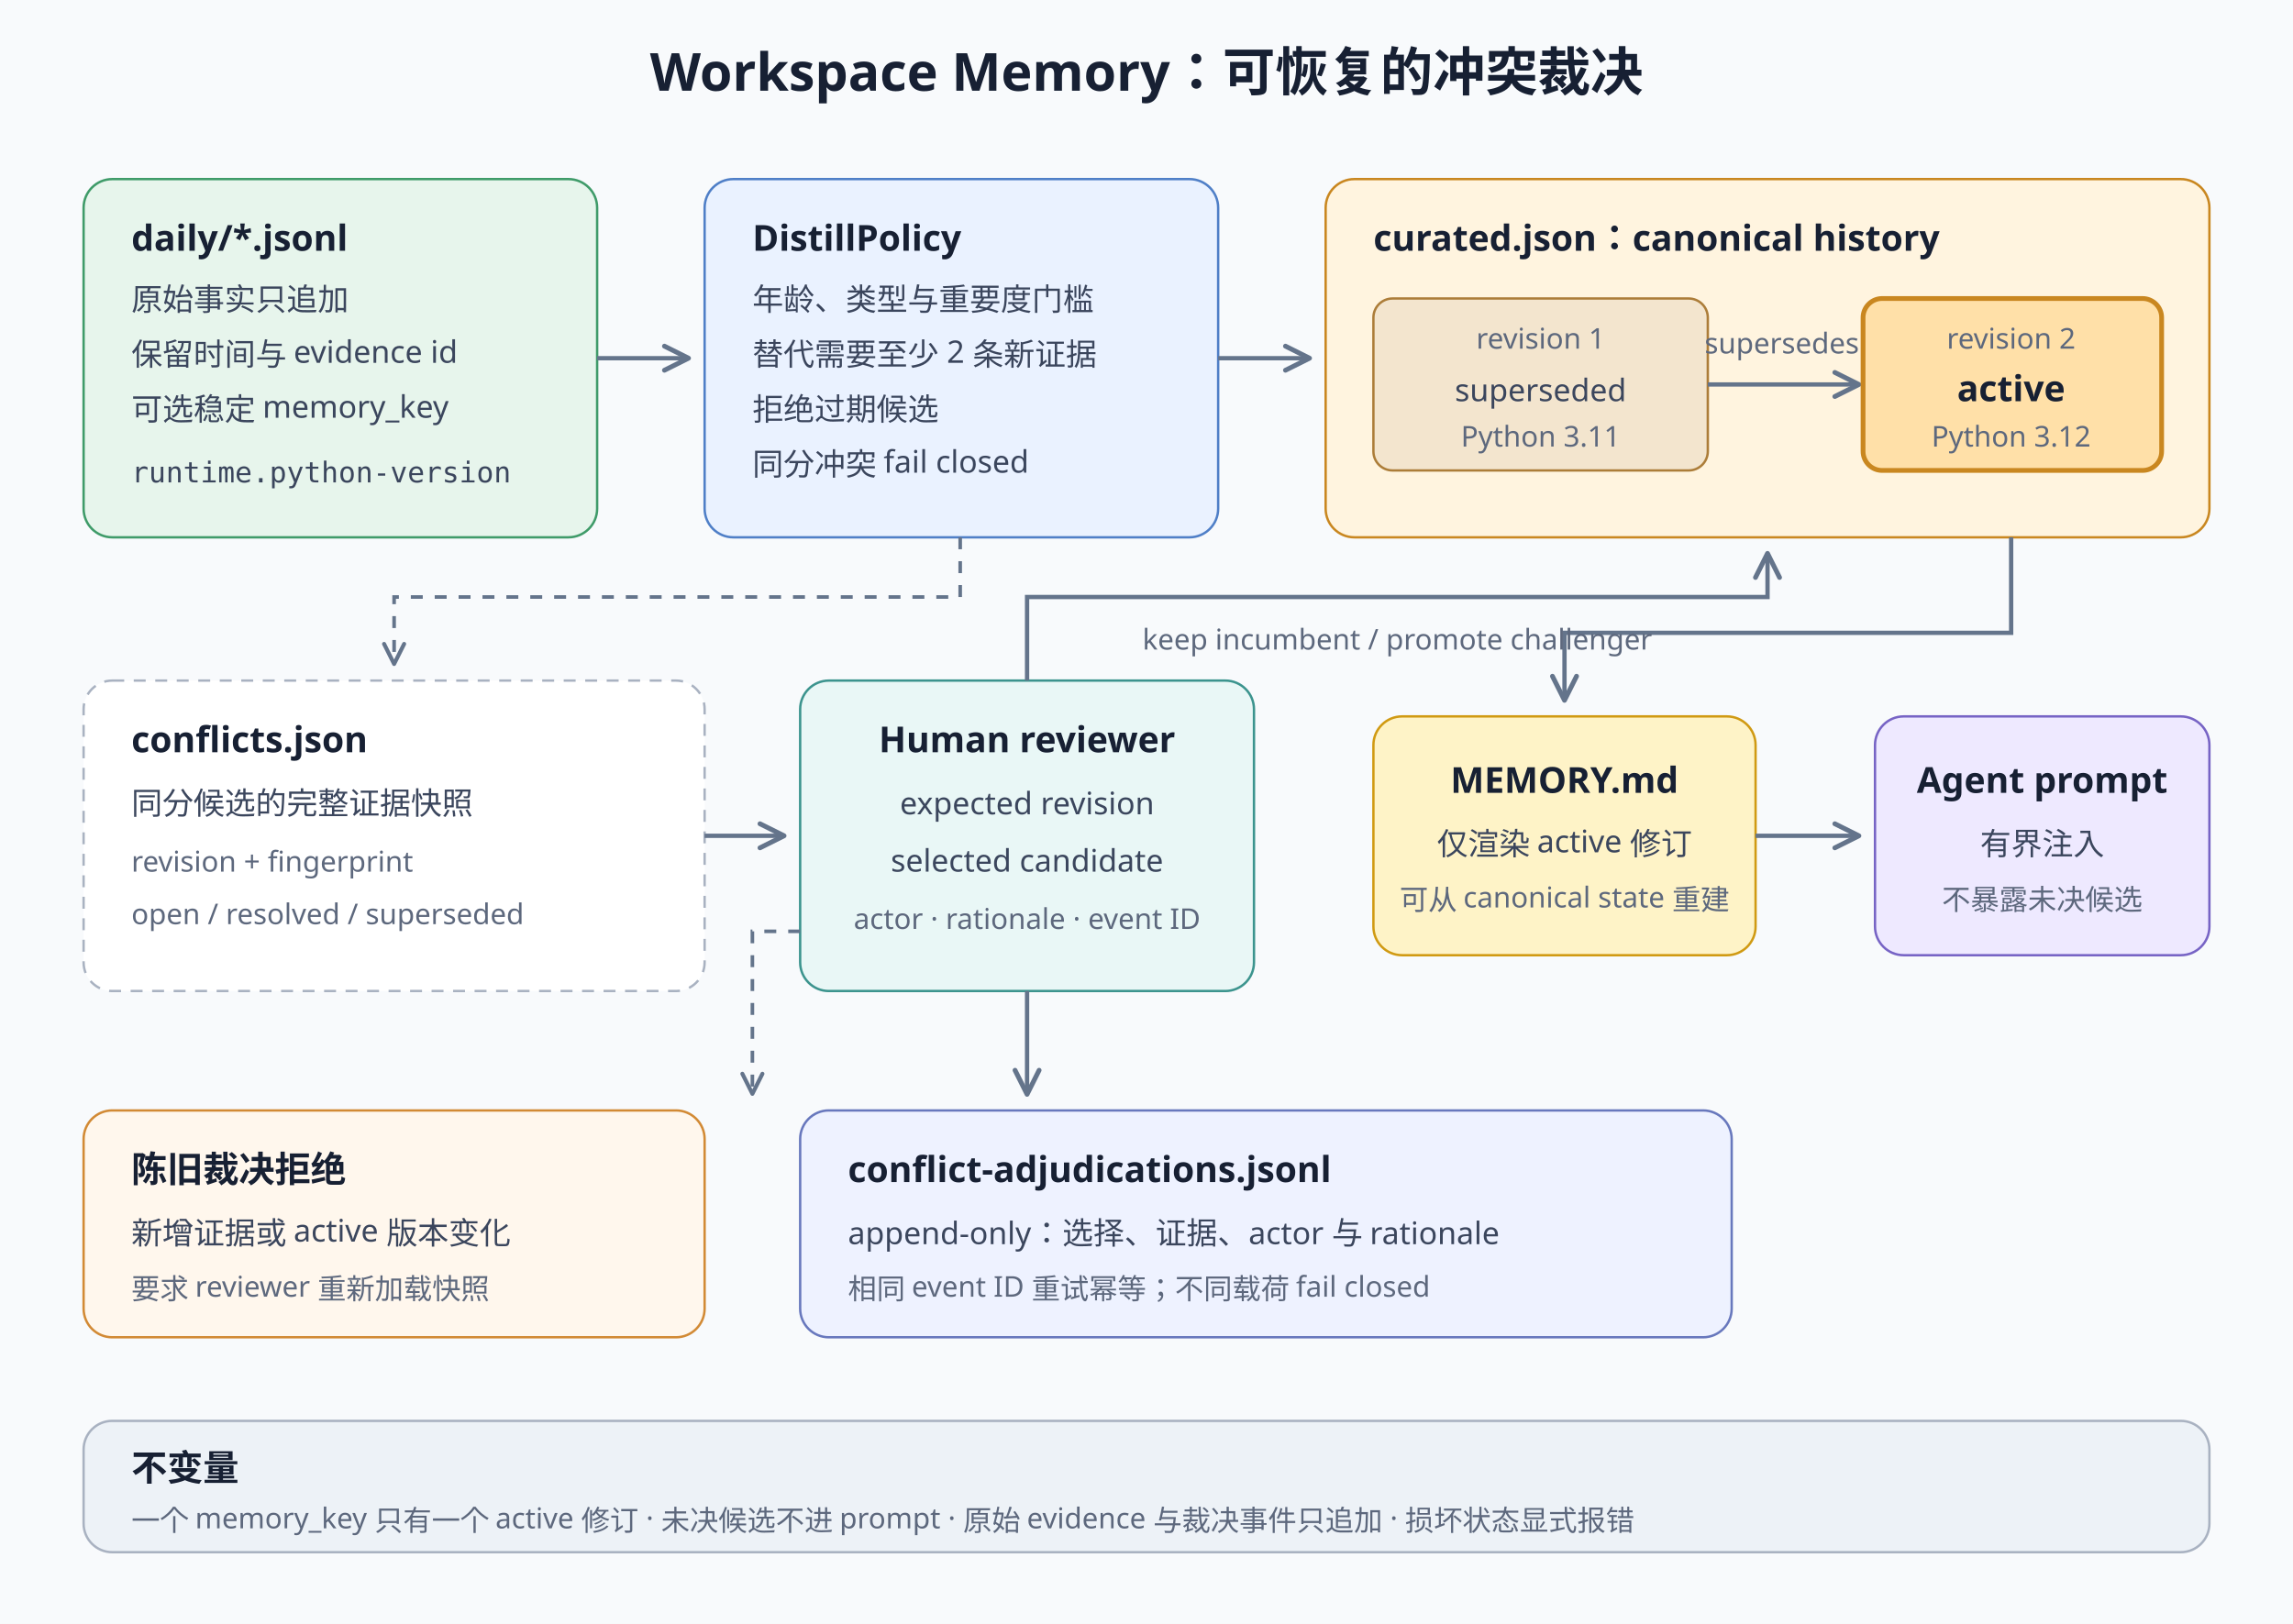
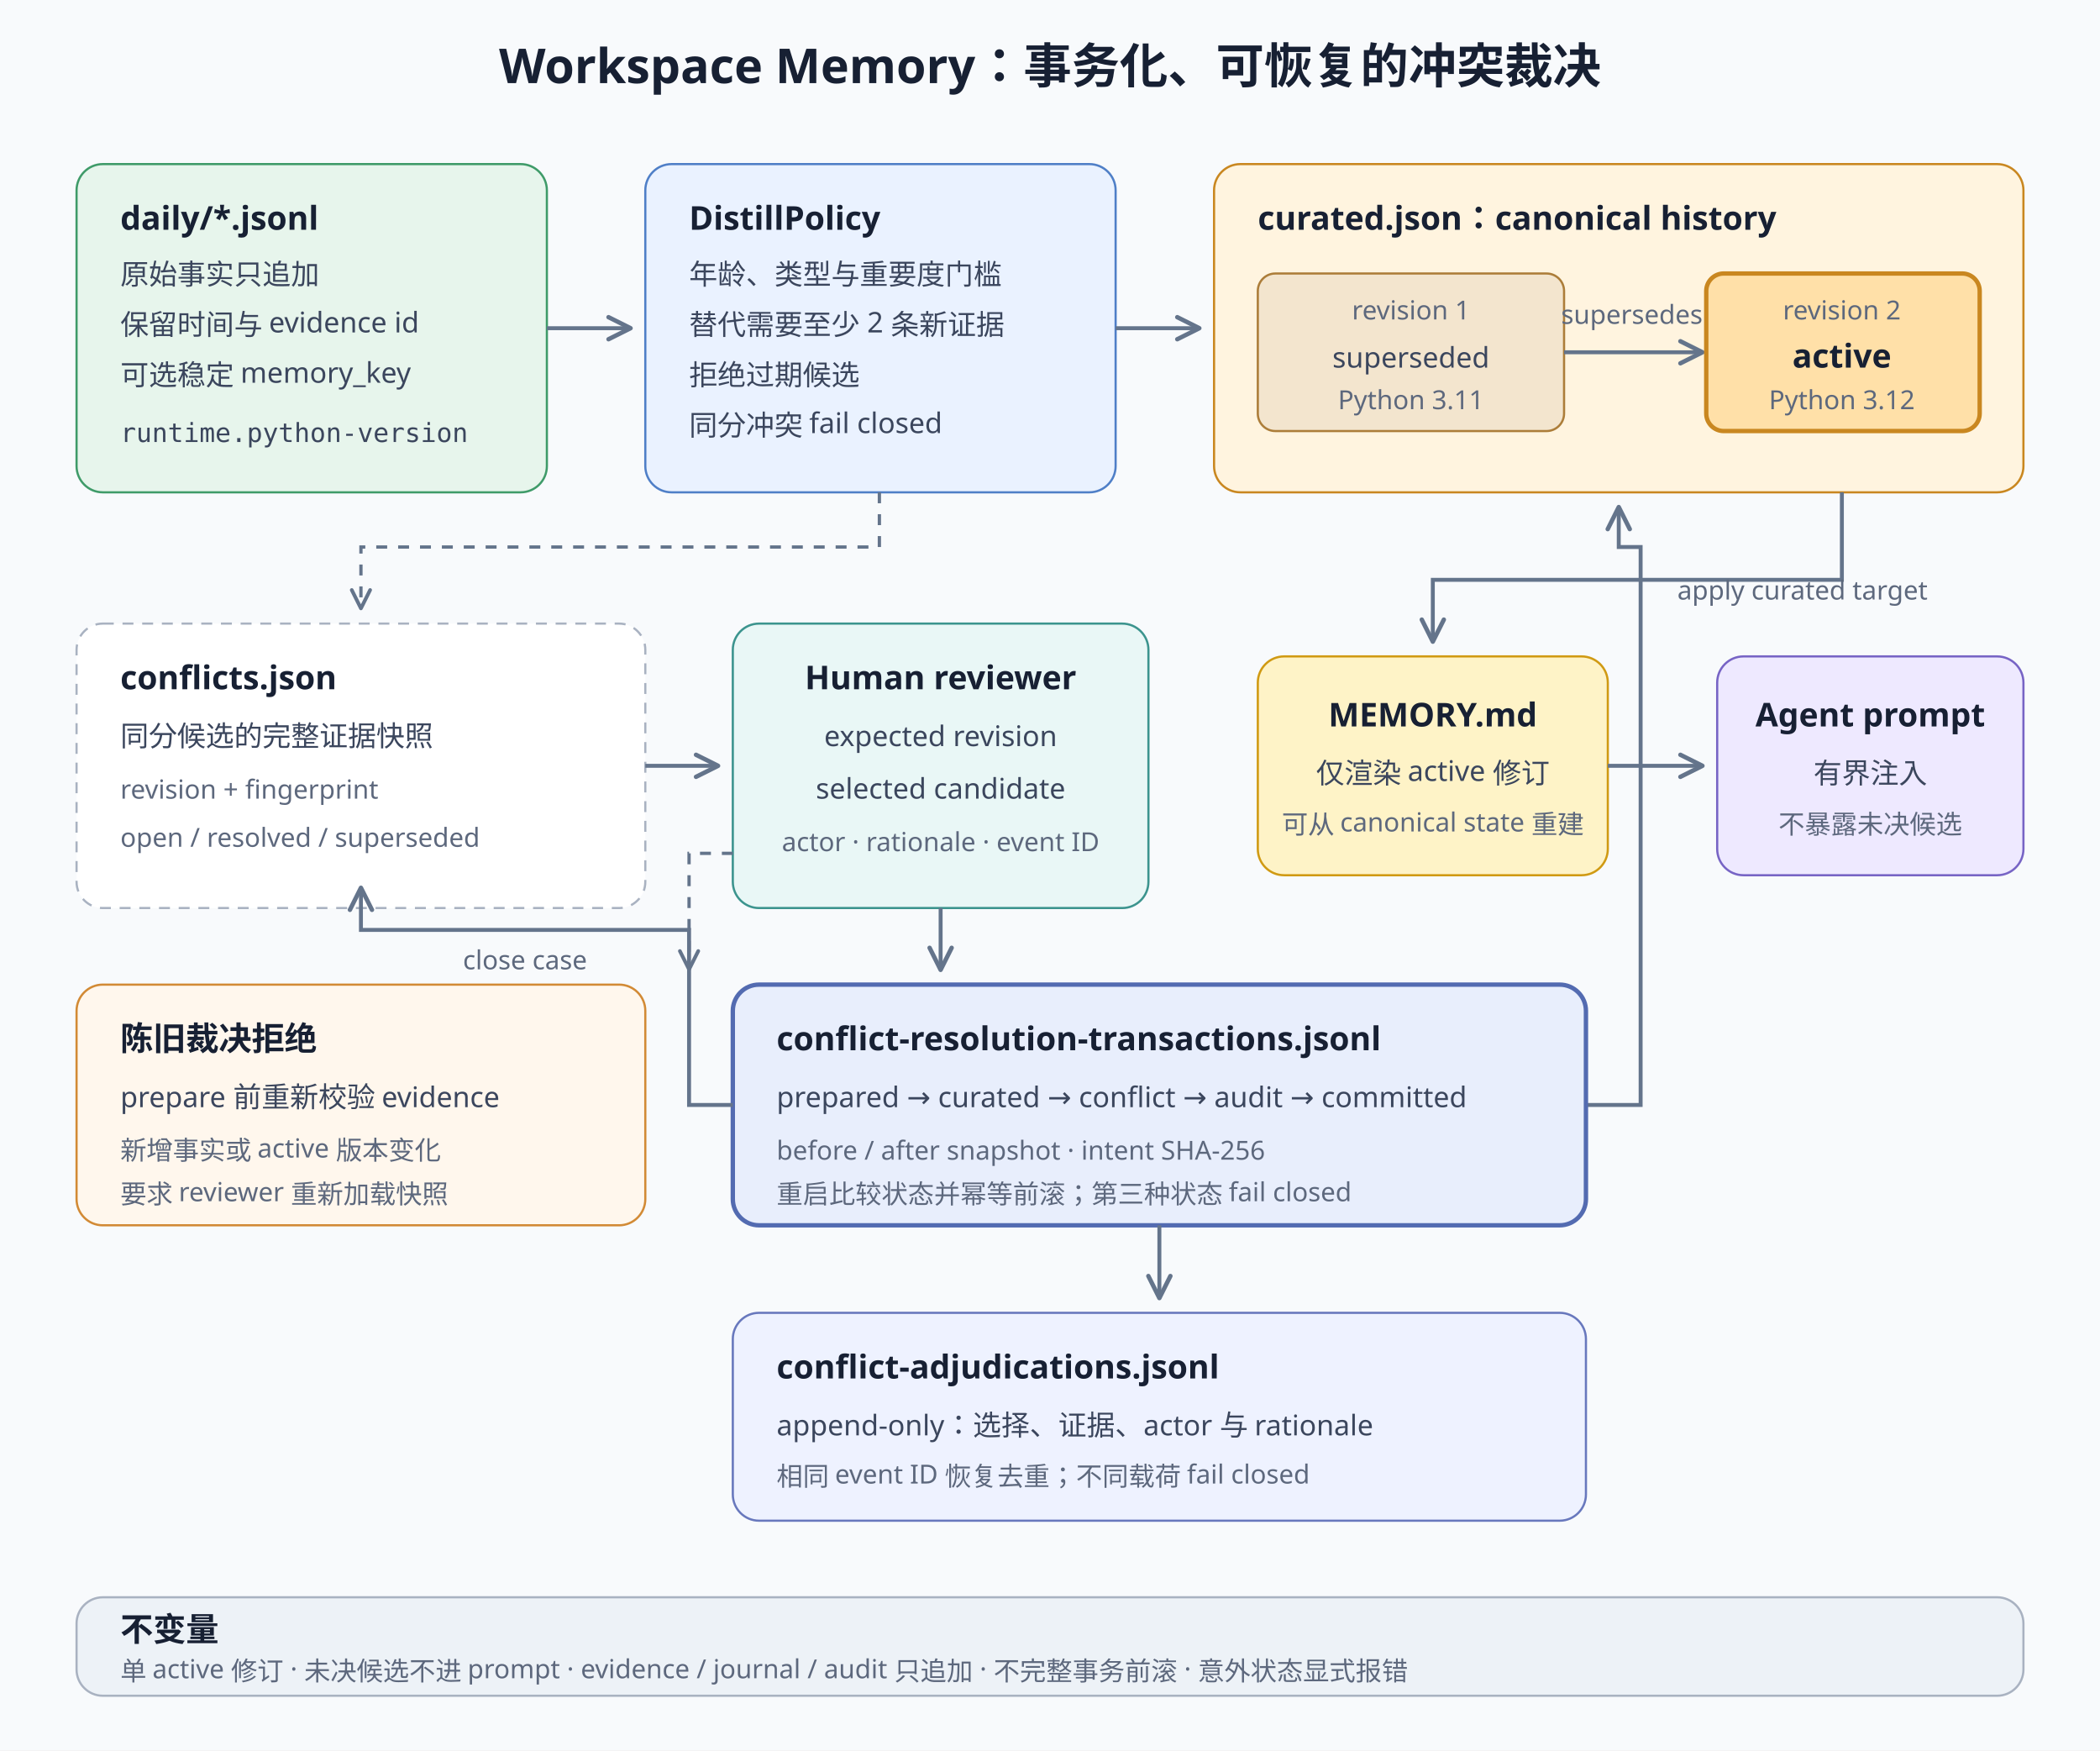
- <svg xmlns="http://www.w3.org/2000/svg" viewBox="0 0 960 680" role="img" aria-labelledby="title desc">
+ <svg xmlns="http://www.w3.org/2000/svg" viewBox="0 0 960 800" role="img" aria-labelledby="title desc">
  <defs>
    <marker id="arrow" viewBox="0 0 10 10" refX="8" refY="5" markerWidth="7" markerHeight="7" orient="auto">
      <path d="M1 1L9 5L1 9" fill="none" stroke="context-stroke" stroke-width="1.6" stroke-linecap="round" stroke-linejoin="round" />
    </marker>
    <style>
      .title{font:600 22px system-ui,sans-serif;fill:#172033}
      .heading{font:600 15px system-ui,sans-serif;fill:#172033}
      .body{font:400 13px system-ui,sans-serif;fill:#3b465d}
      .small{font:400 12px system-ui,sans-serif;fill:#5d687d}
      .mono{font:500 12px ui-monospace,monospace;fill:#3b465d}
      .line{fill:none;stroke:#64748b;stroke-width:1.8;marker-end:url(#arrow)}
      .dash{fill:none;stroke:#64748b;stroke-width:1.5;stroke-dasharray:5 5;marker-end:url(#arrow)}
    </style>
  </defs>
-   <rect width="960" height="680" fill="#f8fafc" />
-   <text class="title" x="480" y="38" text-anchor="middle">Workspace Memory：可恢复的冲突裁决</text>
+   <rect width="960" height="800" fill="#f8fafc" />
+   <text class="title" x="480" y="38" text-anchor="middle">Workspace Memory：事务化、可恢复的冲突裁决</text>
  <rect x="35" y="75" width="215" height="150" rx="12" fill="#e7f5ec" stroke="#3f9b69" />
  <text class="heading" x="55" y="105">daily/*.jsonl</text>
  <text class="body" x="55" y="130">原始事实只追加</text>
  <text class="body" x="55" y="153">保留时间与 evidence id</text>
  <text class="body" x="55" y="176">可选稳定 memory_key</text>
  <text class="mono" x="55" y="202">runtime.python-version</text>
  <rect x="295" y="75" width="215" height="150" rx="12" fill="#eaf2ff" stroke="#4f7fc7" />
  <text class="heading" x="315" y="105">DistillPolicy</text>
  <text class="body" x="315" y="130">年龄、类型与重要度门槛</text>
  <text class="body" x="315" y="153">替代需要至少 2 条新证据</text>
  <text class="body" x="315" y="176">拒绝过期候选</text>
  <text class="body" x="315" y="199">同分冲突 fail closed</text>
  <rect x="555" y="75" width="370" height="150" rx="12" fill="#fff4df" stroke="#c98720" />
  <text class="heading" x="575" y="105">curated.json：canonical history</text>
  <rect x="575" y="125" width="140" height="72" rx="8" fill="#f3e5ce" stroke="#ac7d39" />
  <text class="small" x="645" y="146" text-anchor="middle">revision 1</text>
  <text class="body" x="645" y="168" text-anchor="middle">superseded</text>
  <text class="small" x="645" y="187" text-anchor="middle">Python 3.11</text>
  <path class="line" d="M715 161H777" />
  <text class="small" x="746" y="148" text-anchor="middle">supersedes</text>
  <rect x="780" y="125" width="125" height="72" rx="8" fill="#ffe0a8" stroke="#c98720" stroke-width="2" />
  <text class="small" x="842" y="146" text-anchor="middle">revision 2</text>
  <text class="heading" x="842" y="168" text-anchor="middle">active</text>
  <text class="small" x="842" y="187" text-anchor="middle">Python 3.12</text>
  <path class="line" d="M250 150H287" />
  <path class="line" d="M510 150H547" />
  <rect x="575" y="300" width="160" height="100" rx="12" fill="#fef3c7" stroke="#d09a13" />
  <text class="heading" x="655" y="332" text-anchor="middle">MEMORY.md</text>
  <text class="body" x="655" y="358" text-anchor="middle">仅渲染 active 修订</text>
  <text class="small" x="655" y="381" text-anchor="middle">可从 canonical state 重建</text>
  <rect x="785" y="300" width="140" height="100" rx="12" fill="#eee9ff" stroke="#7764c5" />
  <text class="heading" x="855" y="332" text-anchor="middle">Agent prompt</text>
  <text class="body" x="855" y="358" text-anchor="middle">有界注入</text>
  <text class="small" x="855" y="381" text-anchor="middle">不暴露未决候选</text>
  <path class="line" d="M842 225V265H655V292" />
  <path class="line" d="M735 350H777" />
  <rect x="35" y="285" width="260" height="130" rx="12" fill="#fff" stroke="#a9b2c1" stroke-dasharray="5 4" />
  <text class="heading" x="55" y="315">conflicts.json</text>
  <text class="body" x="55" y="341">同分候选的完整证据快照</text>
  <text class="small" x="55" y="365">revision + fingerprint</text>
  <text class="small" x="55" y="387">open / resolved / superseded</text>
  <path class="dash" d="M402 225V250H165V277" />
  <rect x="335" y="285" width="190" height="130" rx="12" fill="#e9f7f6" stroke="#3c948e" />
  <text class="heading" x="430" y="315" text-anchor="middle">Human reviewer</text>
  <text class="body" x="430" y="341" text-anchor="middle">expected revision</text>
  <text class="body" x="430" y="365" text-anchor="middle">selected candidate</text>
  <text class="small" x="430" y="389" text-anchor="middle">actor · rationale · event ID</text>
  <path class="line" d="M295 350H327" />
-   <path class="line" d="M430 285V250H740V233" />
-   <text class="small" x="585" y="272" text-anchor="middle">keep incumbent / promote challenger</text>
-   <rect x="335" y="465" width="390" height="95" rx="12" fill="#eef2ff" stroke="#6878bd" />
-   <text class="heading" x="355" y="495">conflict-adjudications.jsonl</text>
-   <text class="body" x="355" y="521">append-only：选择、证据、actor 与 rationale</text>
-   <text class="small" x="355" y="544">相同 event ID 重试幂等；不同载荷 fail closed</text>
-   <path class="line" d="M430 415V457" />
-   <rect x="35" y="465" width="260" height="95" rx="12" fill="#fff7ed" stroke="#d28a35" />
-   <text class="heading" x="55" y="495">陈旧裁决拒绝</text>
-   <text class="body" x="55" y="521">新增证据或 active 版本变化</text>
-   <text class="small" x="55" y="544">要求 reviewer 重新加载快照</text>
-   <path class="dash" d="M335 390H315V457" />
-   <rect x="35" y="595" width="890" height="55" rx="12" fill="#edf2f7" stroke="#a9b2c1" />
-   <text class="heading" x="55" y="620">不变量</text>
-   <text class="small" x="55" y="641">一个 memory_key 只有一个 active 修订 · 未决候选不进 prompt · 原始 evidence 与裁决事件只追加 · 损坏状态显式报错</text>
+   <path class="line" d="M725 505H750V250H740V233" />
+   <text class="small" x="824" y="274" text-anchor="middle">apply curated target</text>
+   <rect x="335" y="450" width="390" height="110" rx="12" fill="#e8eefc" stroke="#536bb1" stroke-width="2" />
+   <text class="heading" x="355" y="480">conflict-resolution-transactions.jsonl</text>
+   <text class="body" x="355" y="506">prepared → curated → conflict → audit → committed</text>
+   <text class="small" x="355" y="530">before / after snapshot · intent SHA-256</text>
+   <text class="small" x="355" y="550">重启比较状态并幂等前滚；第三种状态 fail closed</text>
+   <path class="line" d="M430 415V442" />
+   <path class="line" d="M335 505H315V425H165V407" />
+   <text class="small" x="240" y="443" text-anchor="middle">close case</text>
+   <rect x="35" y="450" width="260" height="110" rx="12" fill="#fff7ed" stroke="#d28a35" />
+   <text class="heading" x="55" y="480">陈旧裁决拒绝</text>
+   <text class="body" x="55" y="506">prepare 前重新校验 evidence</text>
+   <text class="small" x="55" y="530">新增事实或 active 版本变化</text>
+   <text class="small" x="55" y="550">要求 reviewer 重新加载快照</text>
+   <path class="dash" d="M335 390H315V442" />
+   <rect x="335" y="600" width="390" height="95" rx="12" fill="#eef2ff" stroke="#6878bd" />
+   <text class="heading" x="355" y="630">conflict-adjudications.jsonl</text>
+   <text class="body" x="355" y="656">append-only：选择、证据、actor 与 rationale</text>
+   <text class="small" x="355" y="679">相同 event ID 恢复去重；不同载荷 fail closed</text>
+   <path class="line" d="M530 560V592" />
+   <rect x="35" y="730" width="890" height="45" rx="12" fill="#edf2f7" stroke="#a9b2c1" />
+   <text class="heading" x="55" y="750">不变量</text>
+   <text class="small" x="55" y="768">单 active 修订 · 未决候选不进 prompt · evidence / journal / audit 只追加 · 不完整事务前滚 · 意外状态显式报错</text>
</svg>
